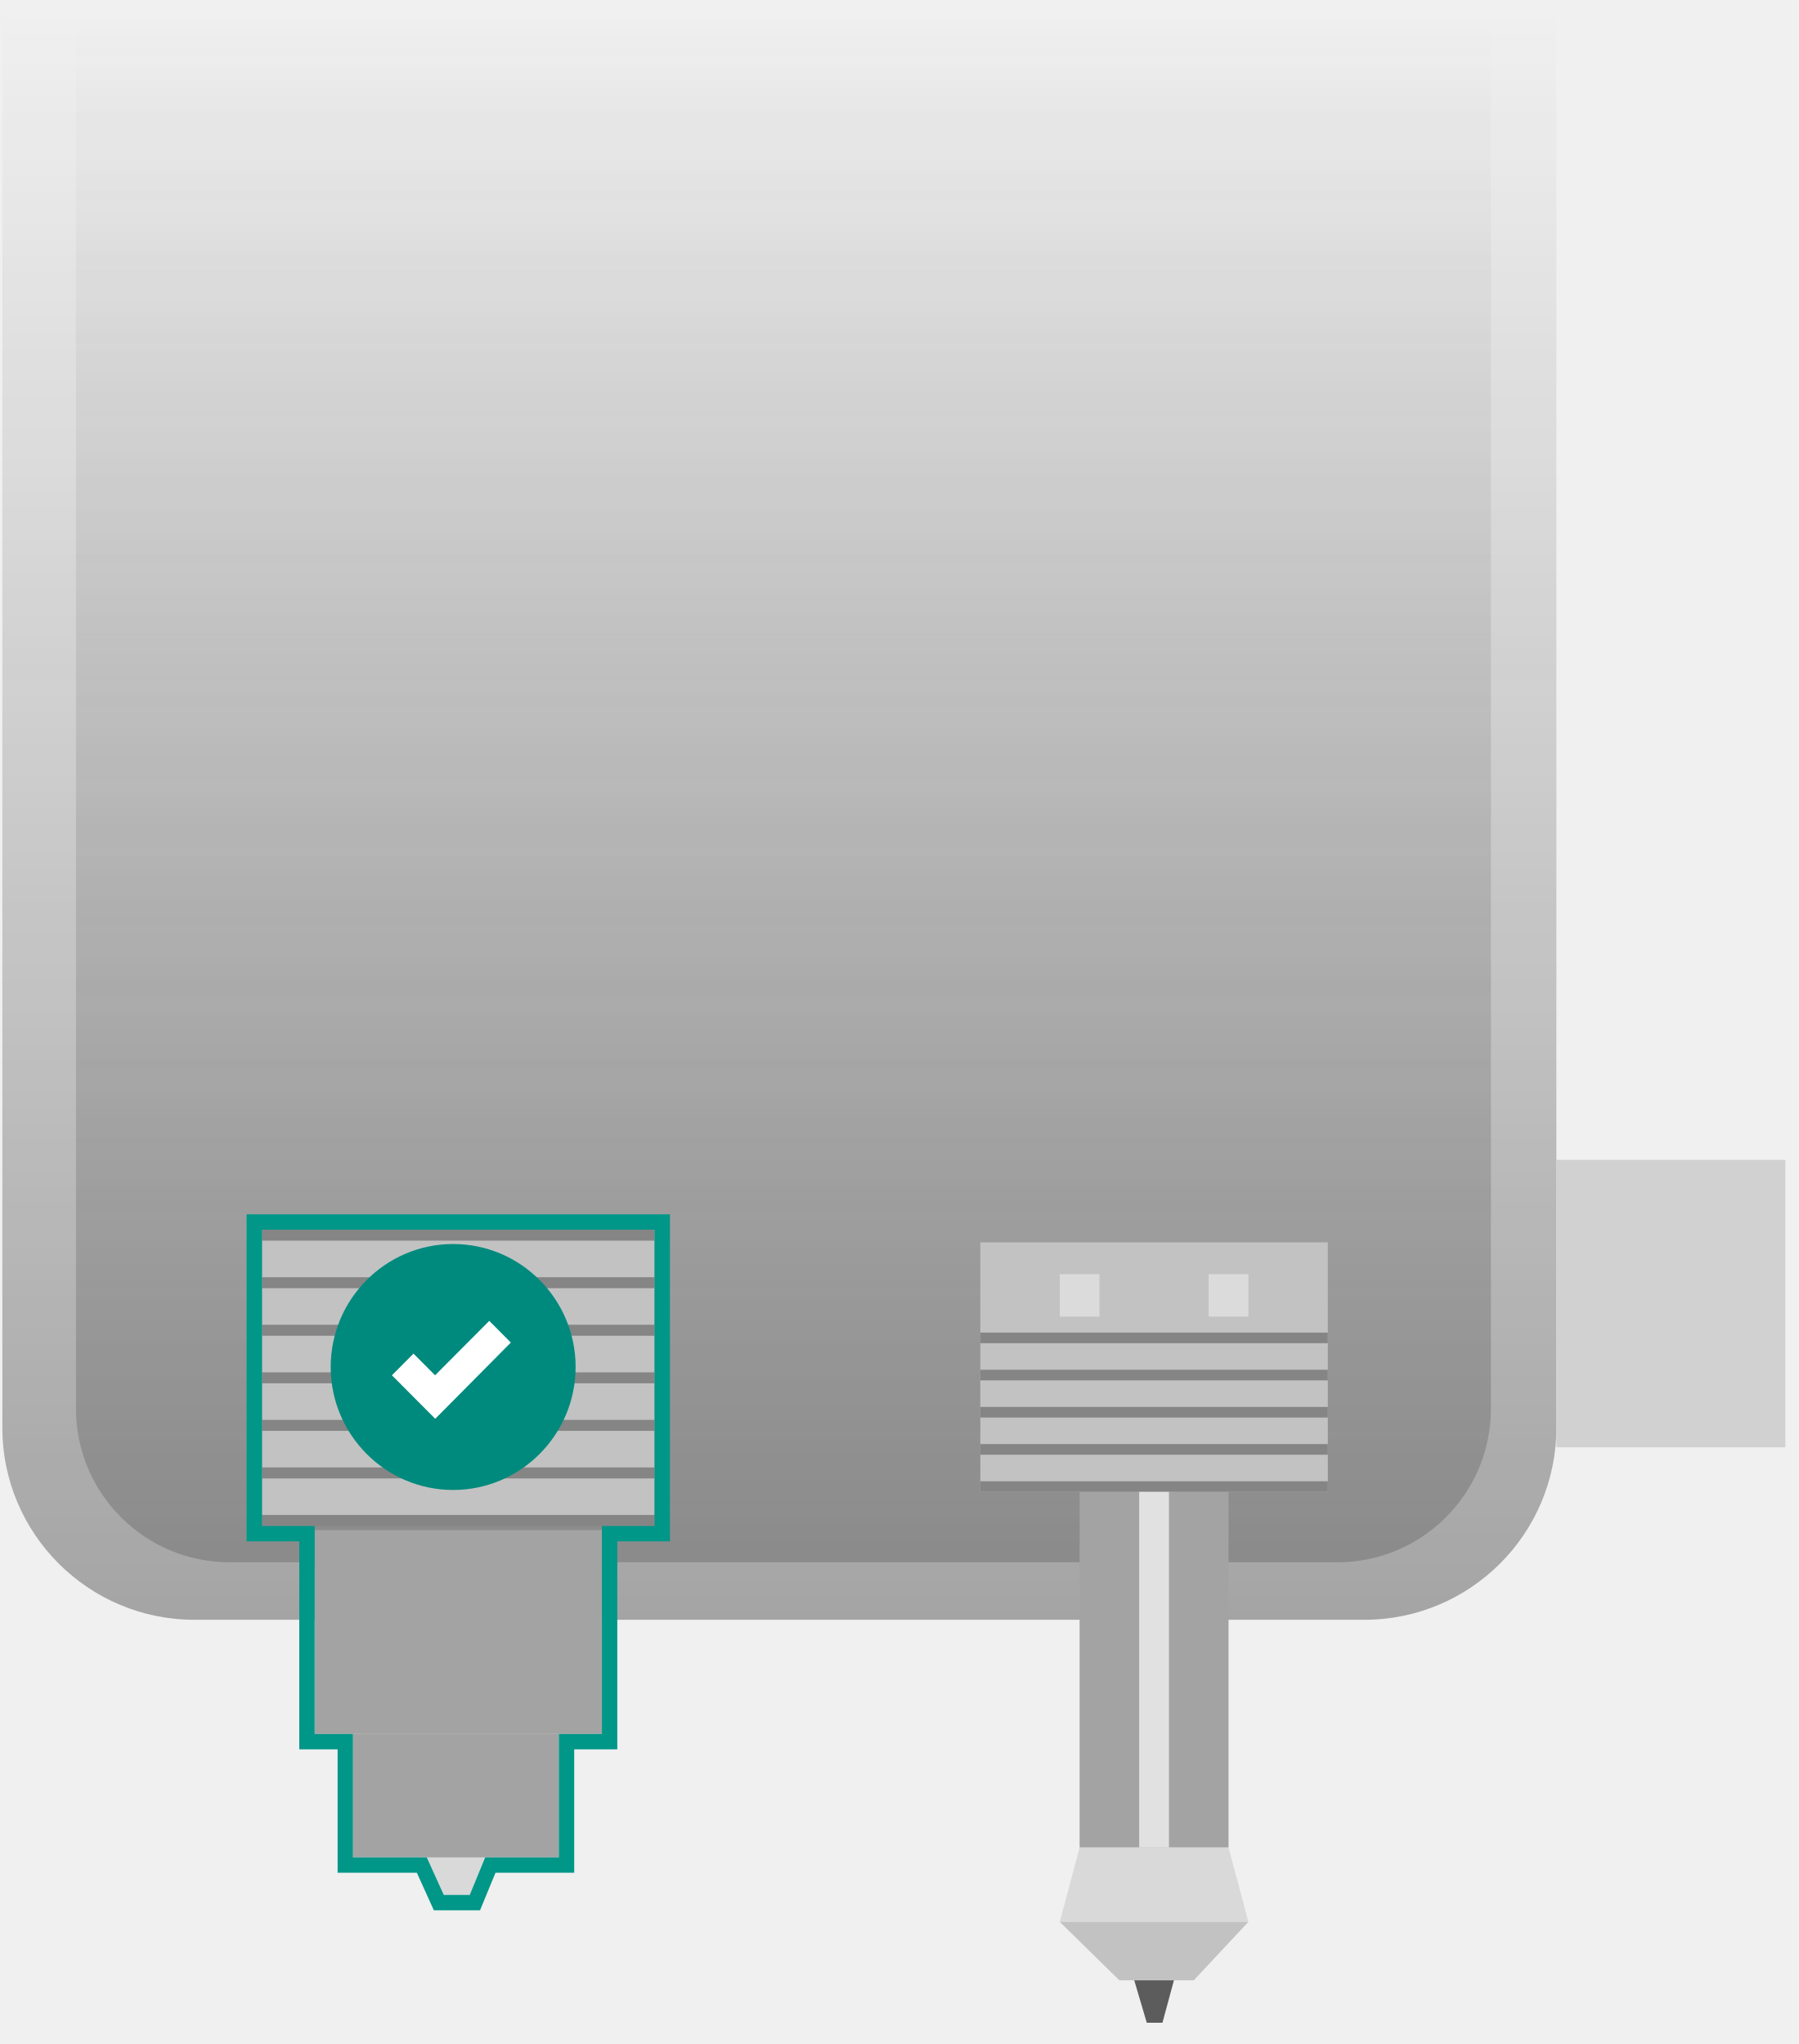
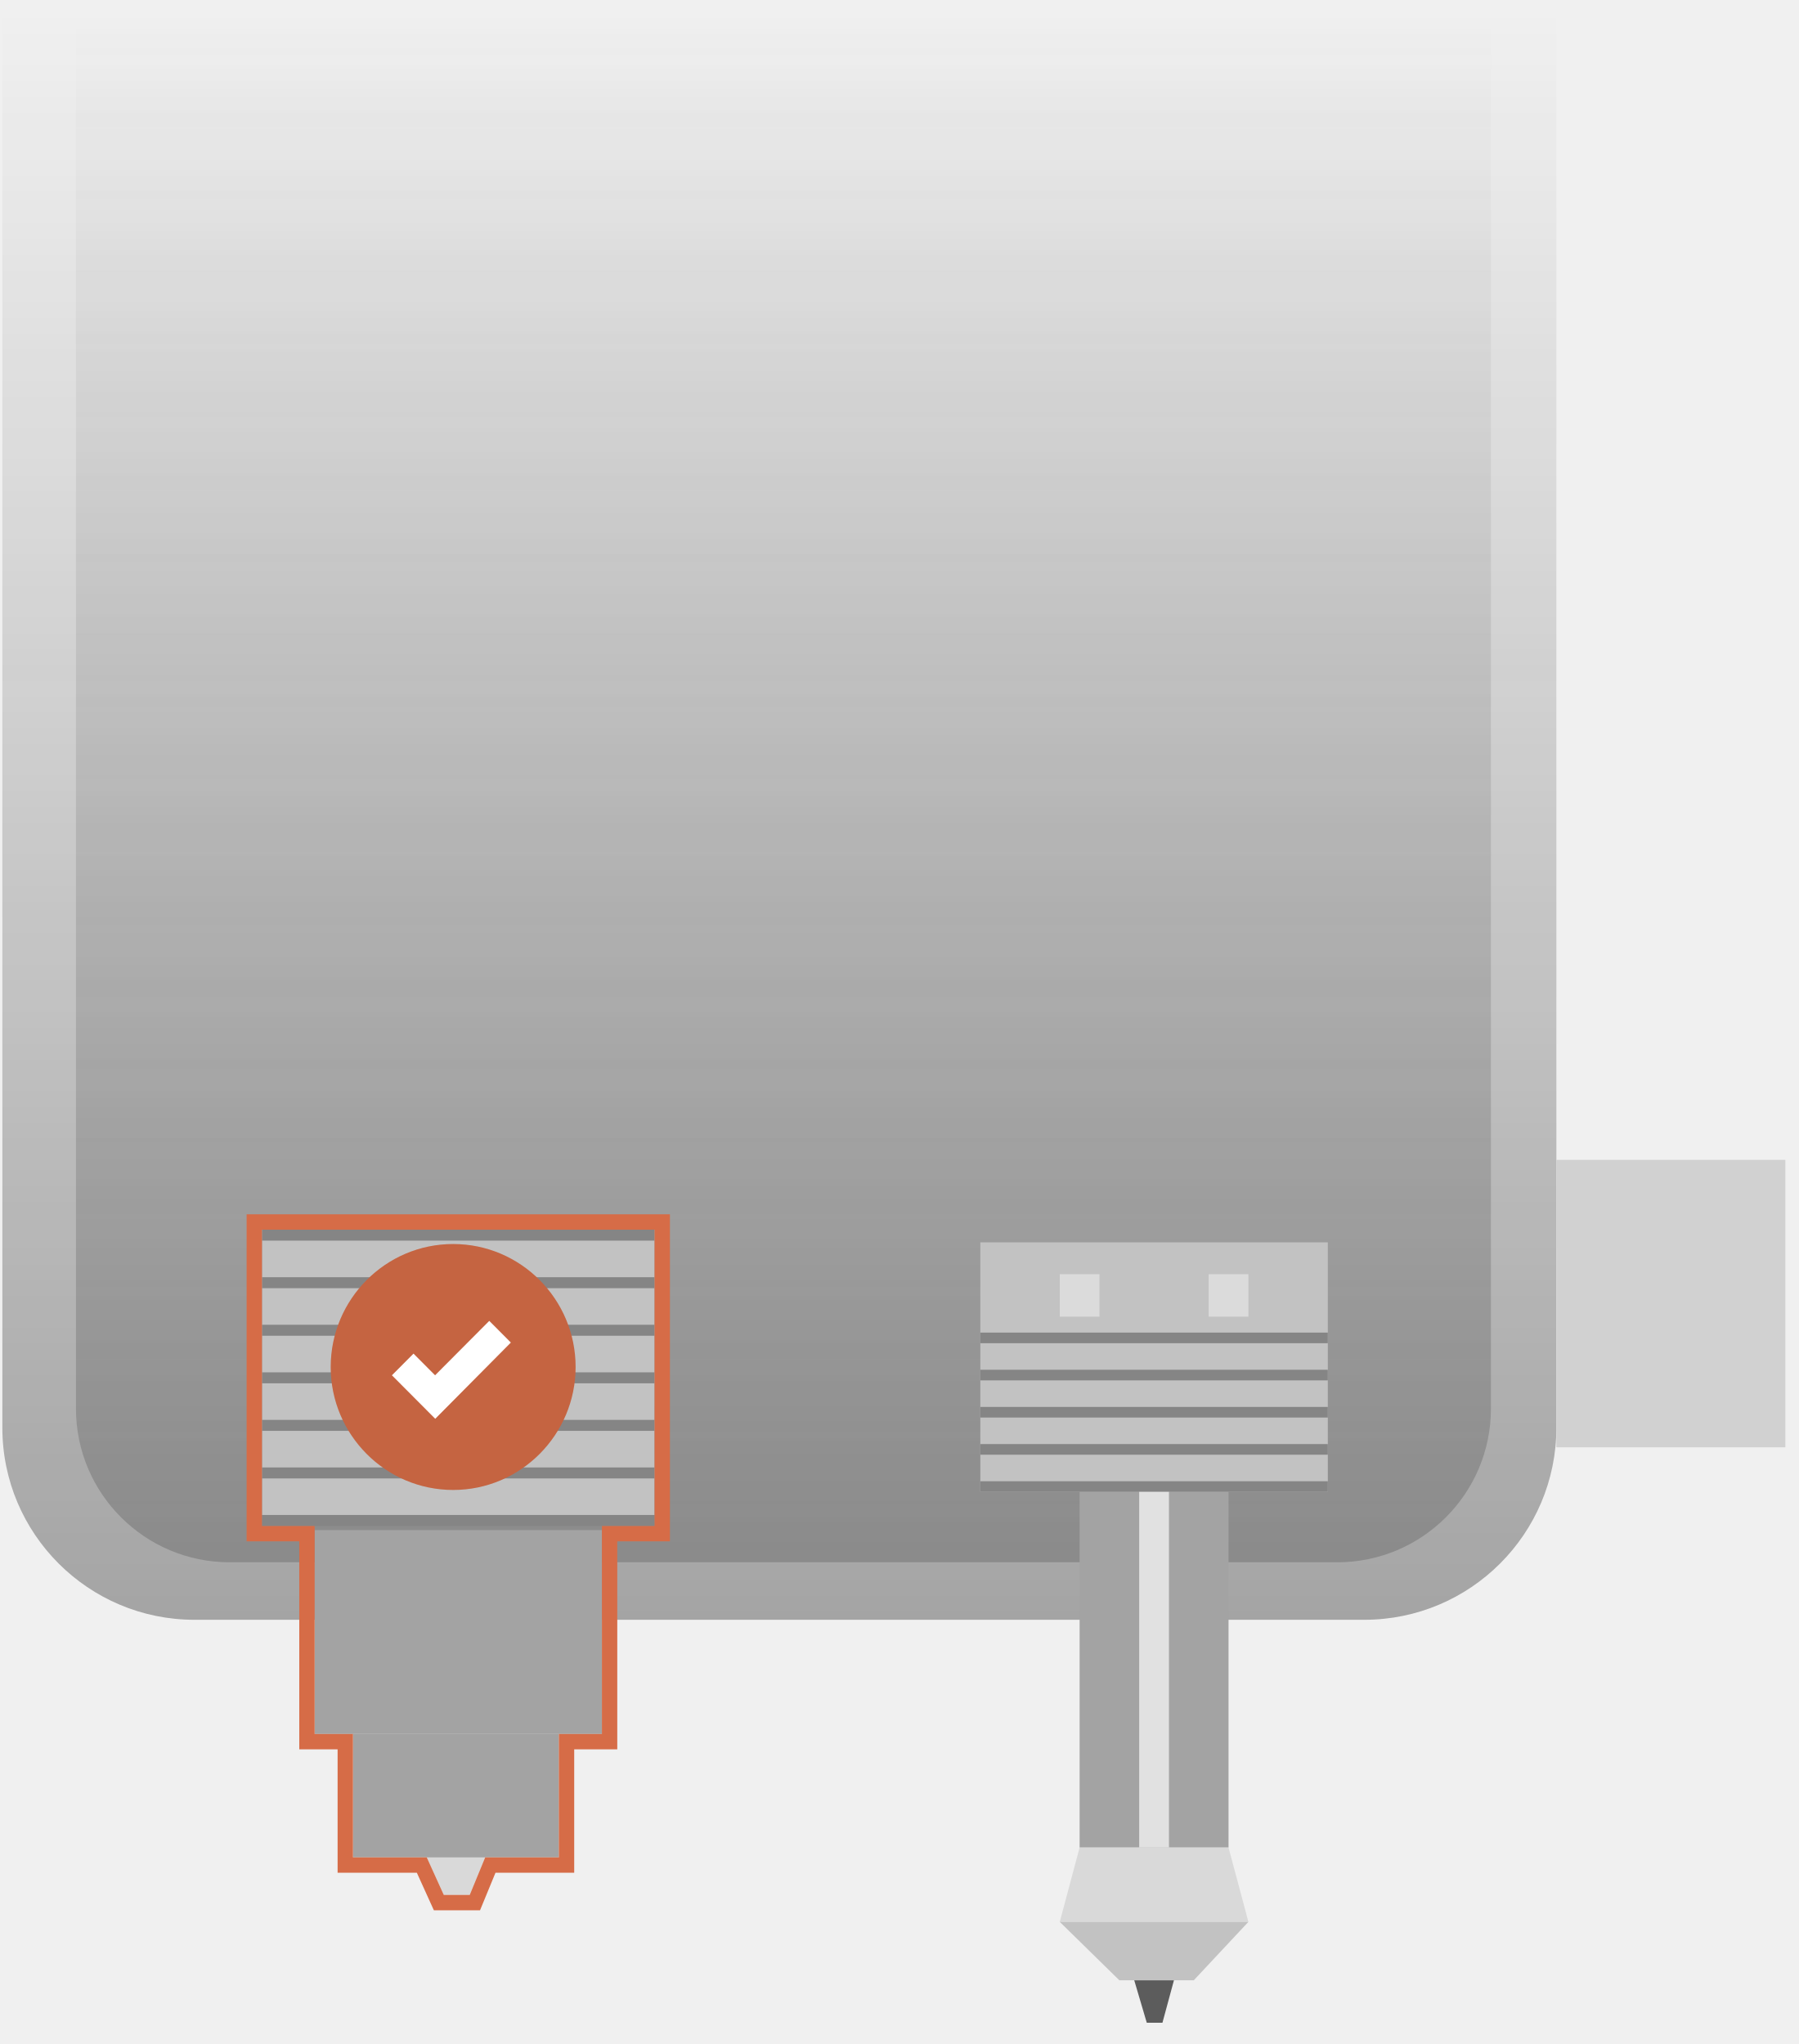
<svg xmlns="http://www.w3.org/2000/svg" width="117" height="133" viewBox="0 0 117 133" fill="none">
  <path d="M0.153 0.653H101.255V92.897C101.255 99.801 95.658 105.397 88.754 105.397H12.653C5.75 105.397 0.153 99.801 0.153 92.897V0.653Z" fill="url(#paint0_linear_3544_2528)" />
  <path d="M4.942 1.187H96.998V91.656C96.998 97.179 92.52 101.656 86.998 101.656H14.942C9.42 101.656 4.942 97.179 4.942 91.656V1.187Z" fill="url(#paint1_linear_3544_2528)" />
  <path d="M17.044 80.013H42.585V98.578H17.044V80.013Z" fill="#C2C2C2" />
  <path d="M17.044 80.013H42.585V80.727H17.044V80.013Z" fill="#858585" />
  <path d="M17.044 83.107H42.585V83.821H17.044V83.107Z" fill="#858585" />
  <path d="M17.044 86.2H42.585V86.914H17.044V86.2Z" fill="#858585" />
  <path d="M17.044 89.296H42.585V90.009H17.044V89.296Z" fill="#858585" />
  <path d="M17.044 92.39H42.585V93.104H17.044V92.39Z" fill="#858585" />
  <path d="M17.044 95.485H42.585V96.199H17.044V95.485Z" fill="#858585" />
  <path d="M17.044 98.578H42.585V99.292H17.044V98.578Z" fill="#858585" />
  <path d="M27.635 120.573H31.684L30.559 123.299H28.872L27.635 120.573Z" fill="#D9D9D9" />
  <path d="M20.471 99.562H39.16V112.827H20.471V99.562Z" fill="#A3A3A3" />
  <path d="M22.964 112.827H36.358V120.856H22.964V112.827Z" fill="#A3A3A3" />
-   <path d="M17.044 80.013V99.292H20.471V112.827H22.964V120.856H27.764L28.872 123.3H30.56L31.566 120.856H36.357V112.827H39.159V99.292H42.585V80.013H17.044ZM43.585 100.292H40.159V113.827H37.357V121.856H32.236L31.23 124.3H28.227L27.119 121.856H21.964V113.827H19.471V100.292H16.044V79.013H43.585V100.292Z" fill="#009688" />
-   <path d="M21.515 88.948C21.515 84.548 25.081 80.947 29.481 80.947C33.881 80.947 37.448 84.548 37.448 88.948C37.448 93.347 33.881 96.949 29.481 96.949C25.081 96.949 21.515 93.347 21.515 88.948Z" fill="#009688" />
+   <path d="M17.044 80.013V99.292H20.471V112.827H22.964V120.856H27.764L28.872 123.3H30.56L31.566 120.856H36.357V112.827H39.159V99.292H42.585V80.013H17.044ZM43.585 100.292H40.159V113.827H37.357V121.856H32.236L31.23 124.3H28.227L27.119 121.856H21.964V113.827H19.471V100.292H16.044V79.013H43.585V100.292Z" fill="#D66C47" />
+   <path d="M21.515 88.948C21.515 84.548 25.081 80.947 29.481 80.947C33.881 80.947 37.448 84.548 37.448 88.948C37.448 93.347 33.881 96.949 29.481 96.949C25.081 96.949 21.515 93.347 21.515 88.948Z" fill="#D66C47" />
  <path d="M21.515 88.948C21.515 84.548 25.081 80.947 29.481 80.947C33.881 80.947 37.448 84.548 37.448 88.948C37.448 93.347 33.881 96.949 29.481 96.949C25.081 96.949 21.515 93.347 21.515 88.948Z" fill="black" fill-opacity="0.08" />
  <path d="M28.316 92.318L25.498 89.488L26.902 88.078L28.306 89.488L31.831 85.947L33.235 87.358L28.316 92.318Z" fill="white" />
  <rect x="63.778" y="80.838" width="22.608" height="16.235" fill="#C2C2C2" />
  <rect x="63.778" y="89.128" width="22.608" height="0.691" fill="#858585" />
  <rect x="63.778" y="86.71" width="22.608" height="0.691" fill="#858585" />
  <rect x="63.778" y="91.546" width="22.608" height="0.691" fill="#858585" />
  <rect x="63.778" y="93.964" width="22.608" height="0.691" fill="#858585" />
  <rect x="63.778" y="96.382" width="22.608" height="0.691" fill="#858585" />
  <rect x="70.238" y="97.073" width="9.689" height="23.144" fill="#A3A3A3" />
  <rect x="74.113" y="97.073" width="1.938" height="23.144" fill="#E1E1E1" />
  <rect x="68.946" y="82.911" width="2.584" height="2.763" fill="#DBDBDB" />
  <rect x="78.635" y="82.911" width="2.584" height="2.763" fill="#DBDBDB" />
  <path d="M73.791 128.853H76.375L75.627 131.616L74.607 131.616L73.791 128.853Z" fill="#5C5C5C" />
  <path d="M68.946 125.053H81.219L79.927 120.218H70.238L68.946 125.053Z" fill="#D9D9D9" />
  <path d="M68.946 125.053H81.219L77.666 128.853L72.822 128.853L68.946 125.053Z" fill="#C2C2C2" />
  <rect x="101.254" y="75.47" width="14.899" height="18.704" fill="#D1D1D1" />
  <defs>
    <linearGradient id="paint0_linear_3544_2528" x1="50.704" y1="0.653" x2="50.704" y2="105.397" gradientUnits="userSpaceOnUse">
      <stop stop-color="#333333" stop-opacity="0" />
      <stop offset="1" stop-color="#333333" stop-opacity="0.4" />
    </linearGradient>
    <linearGradient id="paint1_linear_3544_2528" x1="50.97" y1="1.187" x2="50.97" y2="101.656" gradientUnits="userSpaceOnUse">
      <stop stop-color="#474747" stop-opacity="0" />
      <stop offset="1" stop-color="#474747" stop-opacity="0.3" />
    </linearGradient>
  </defs>
</svg>
